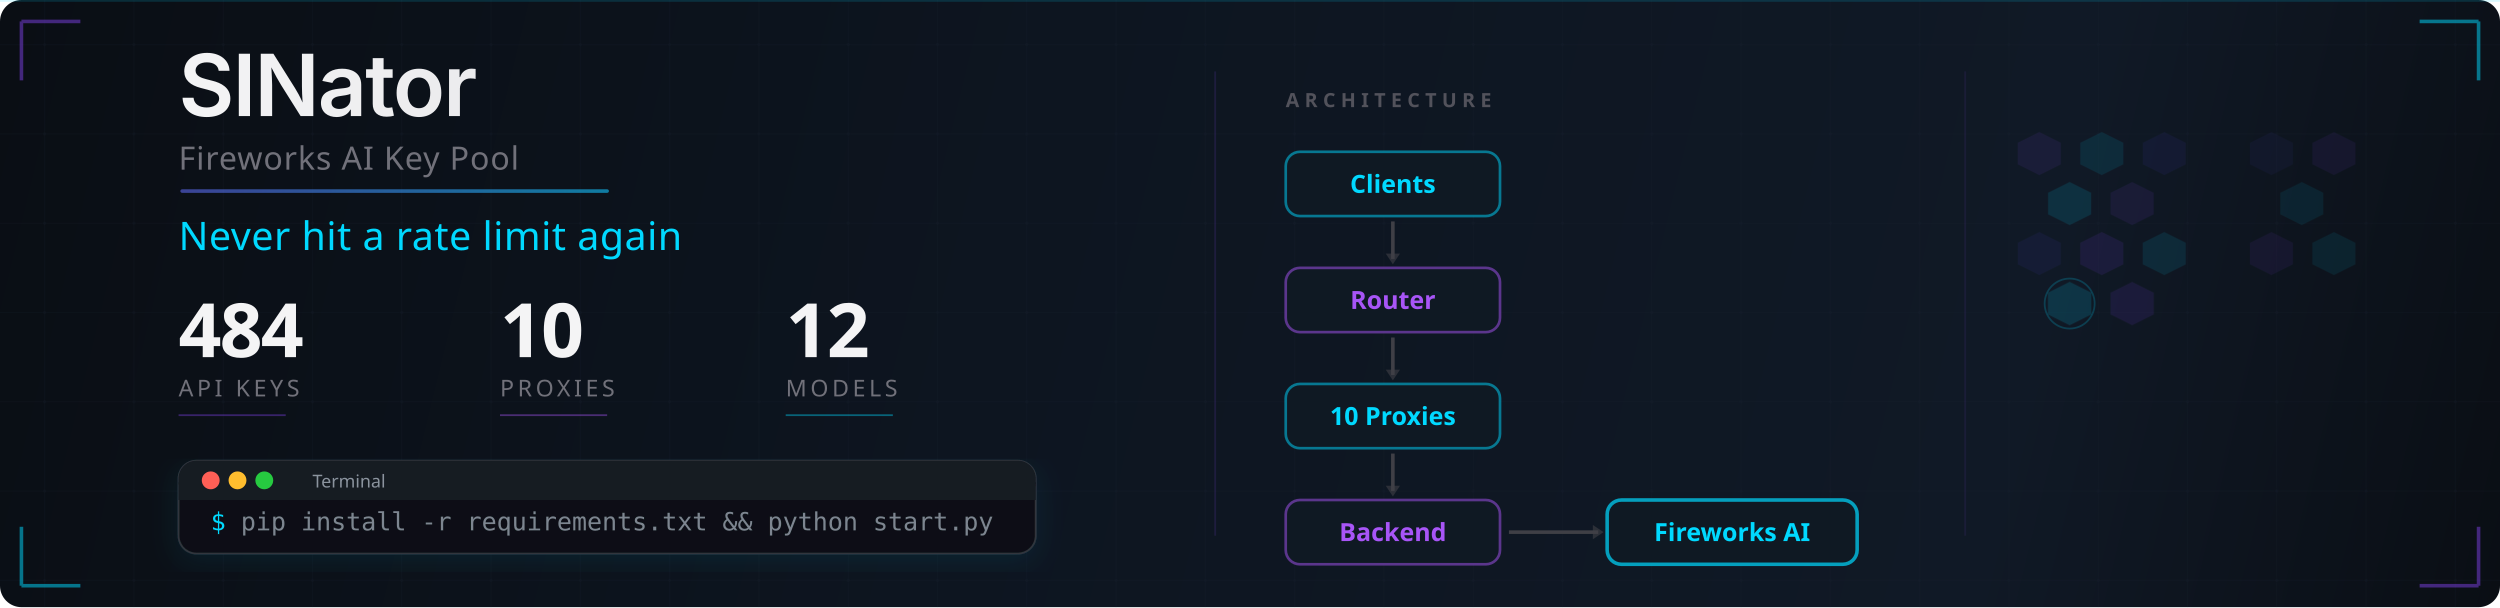
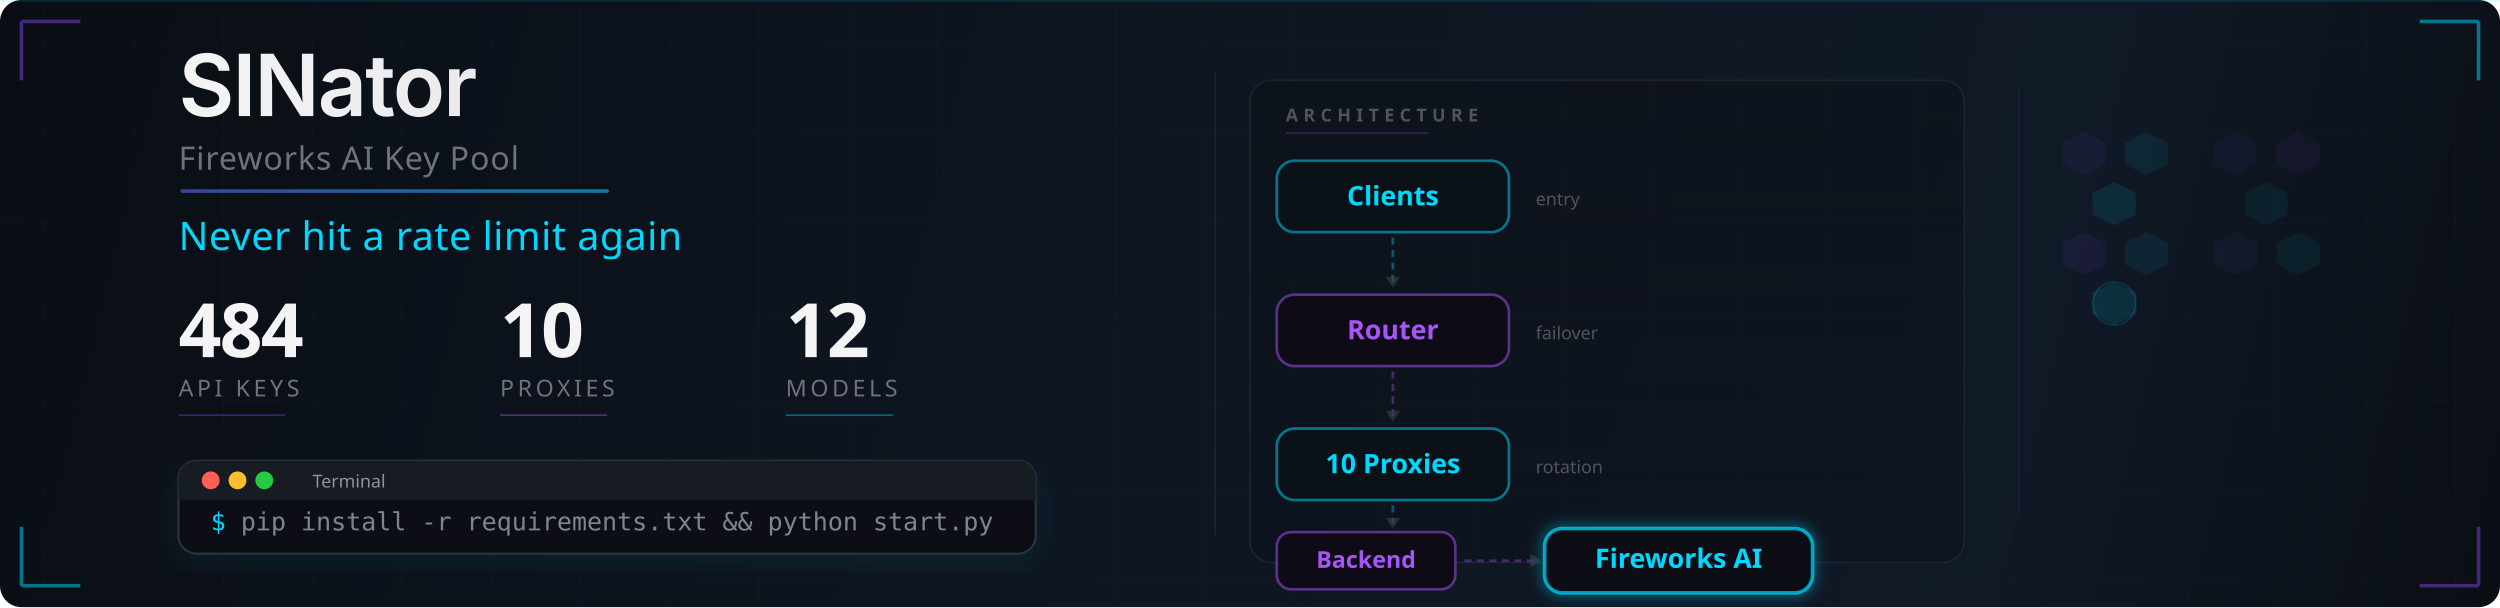
<svg xmlns="http://www.w3.org/2000/svg" width="1400" height="340" viewBox="0 0 1400 340" fill="none">
  <defs>
    <linearGradient id="bg" x1="0" y1="0" x2="1400" y2="340" gradientUnits="userSpaceOnUse">
      <stop stop-color="#0A0E14" />
      <stop offset="0.4" stop-color="#0D1520" />
      <stop offset="0.8" stop-color="#101926" />
      <stop offset="1" stop-color="#0A0E14" />
    </linearGradient>
    <linearGradient id="titleGrad" x1="100" y1="0" x2="600" y2="0" gradientUnits="userSpaceOnUse">
      <stop stop-color="#F4F4F5" />
      <stop offset="0.6" stop-color="#E4E4E7" />
      <stop offset="1" stop-color="#A1A1AA" />
    </linearGradient>
    <linearGradient id="accent" x1="0" y1="0" x2="400" y2="0" gradientUnits="userSpaceOnUse">
      <stop stop-color="#7B3FE4" />
      <stop offset="1" stop-color="#00D9FF" />
    </linearGradient>
    <linearGradient id="lineGrad" x1="0" y1="0" x2="1400" y2="0">
      <stop stop-color="#7B3FE4" stop-opacity="0" />
      <stop offset="0.15" stop-color="#7B3FE4" stop-opacity="0.5" />
      <stop offset="0.5" stop-color="#00D9FF" stop-opacity="0.6" />
      <stop offset="0.85" stop-color="#7B3FE4" stop-opacity="0.5" />
      <stop offset="1" stop-color="#7B3FE4" stop-opacity="0" />
    </linearGradient>
+     <linearGradient id="nodeCyan" x1="0" y1="0" x2="0" y2="40" gradientUnits="userSpaceOnUse">
+       <stop stop-color="#101E2A" />
+       <stop offset="1" stop-color="#0A1218" />
+     </linearGradient>
+     <linearGradient id="nodePurple" x1="0" y1="0" x2="0" y2="40" gradientUnits="userSpaceOnUse">
+       <stop stop-color="#15101F" />
+       <stop offset="1" stop-color="#0E0A16" />
+     </linearGradient>
+     <linearGradient id="nodeFire" x1="0" y1="0" x2="0" y2="42" gradientUnits="userSpaceOnUse">
+       <stop stop-color="#0F1C28" />
+       <stop offset="1" stop-color="#081018" />
+     </linearGradient>
+     <linearGradient id="archPanel" x1="0" y1="0" x2="0" y2="280" gradientUnits="userSpaceOnUse">
+       <stop stop-color="#0D1117" stop-opacity="0.6" />
+       <stop offset="1" stop-color="#0A0E14" stop-opacity="0.3" />
+     </linearGradient>
    <filter id="glow" x="-20%" y="-20%" width="140%" height="140%">
      <feGaussianBlur stdDeviation="3" result="blur" />
      <feMerge>
        <feMergeNode in="blur" />
        <feMergeNode in="SourceGraphic" />
      </feMerge>
    </filter>
-     <filter id="softGlow" x="-30%" y="-30%" width="160%" height="160%">
-       <feGaussianBlur stdDeviation="6" result="blur" />
+     <filter id="fireGlow" x="-30%" y="-30%" width="160%" height="160%">
+       <feGaussianBlur stdDeviation="4" result="blur" />
      <feMerge>
        <feMergeNode in="blur" />
        <feMergeNode in="SourceGraphic" />
      </feMerge>
    </filter>
    <filter id="cardShadow" x="-10%" y="-10%" width="120%" height="130%">
      <feDropShadow dx="0" dy="4" stdDeviation="8" flood-color="#00D9FF" flood-opacity="0.08" />
    </filter>
-     <radialGradient id="aura" cx="0.5" cy="0.5" r="0.5">
-       <stop stop-color="#00D9FF" stop-opacity="0.08" />
-       <stop offset="1" stop-color="#00D9FF" stop-opacity="0" />
-     </radialGradient>
    <pattern id="grid" x="0" y="0" width="50" height="50" patternUnits="userSpaceOnUse">
      <circle cx="25" cy="25" r="0.8" fill="#1A2332" />
      <line x1="25" y1="0" x2="25" y2="50" stroke="#1A2332" stroke-width="0.3" />
      <line x1="0" y1="25" x2="50" y2="25" stroke="#1A2332" stroke-width="0.3" />
    </pattern>
  </defs>
  <rect width="1400" height="340" fill="url(#bg)" rx="12" />
  <rect width="1400" height="340" fill="url(#grid)" rx="12" opacity="0.3" />
  <rect x="60" y="0" width="1280" height="2" fill="url(#lineGrad)" />
  <rect x="60" y="338" width="1280" height="2" fill="url(#lineGrad)" />
  <path d="M12 12 L12 45 M12 12 L45 12" stroke="#7B3FE4" stroke-width="2" opacity="0.5" />
  <path d="M1388 12 L1388 45 M1388 12 L1355 12" stroke="#00D9FF" stroke-width="2" opacity="0.5" />
  <path d="M12 328 L12 295 M12 328 L45 328" stroke="#00D9FF" stroke-width="2" opacity="0.5" />
  <path d="M1388 328 L1388 295 M1388 328 L1355 328" stroke="#7B3FE4" stroke-width="2" opacity="0.5" />
  <text x="100" y="65" font-family="ui-sans-serif, system-ui, -apple-system, BlinkMacSystemFont, 'Segoe UI', sans-serif" font-size="48" font-weight="600" fill="url(#titleGrad)" letter-spacing="-1">SINator</text>
  <text x="100" y="95" font-family="ui-sans-serif, system-ui, sans-serif" font-size="18" font-weight="400" fill="#71717A" letter-spacing="0.5">Fireworks AI Key Pool</text>
  <rect x="101" y="106" width="240" height="2" fill="url(#accent)" rx="1" opacity="0.6" />
  <text x="100" y="140" font-family="ui-sans-serif, system-ui, sans-serif" font-size="22" font-weight="500" fill="#00D9FF" letter-spacing="0.3">Never hit a rate limit again</text>
  <text x="100" y="200" font-family="ui-sans-serif, system-ui, sans-serif" font-size="42" font-weight="700" fill="#F4F4F5" letter-spacing="-1">484</text>
  <text x="100" y="222" font-family="ui-sans-serif, system-ui, sans-serif" font-size="13" font-weight="500" fill="#71717A" letter-spacing="2">API KEYS</text>
  <rect x="100" y="232" width="60" height="1" fill="#7B3FE4" opacity="0.4" />
  <text x="280" y="200" font-family="ui-sans-serif, system-ui, sans-serif" font-size="42" font-weight="700" fill="#F4F4F5" letter-spacing="-1">10</text>
  <text x="280" y="222" font-family="ui-sans-serif, system-ui, sans-serif" font-size="13" font-weight="500" fill="#71717A" letter-spacing="2">PROXIES</text>
  <rect x="280" y="232" width="60" height="1" fill="#A855F7" opacity="0.4" />
  <text x="440" y="200" font-family="ui-sans-serif, system-ui, sans-serif" font-size="42" font-weight="700" fill="#F4F4F5" letter-spacing="-1">12</text>
  <text x="440" y="222" font-family="ui-sans-serif, system-ui, sans-serif" font-size="13" font-weight="500" fill="#71717A" letter-spacing="2">MODELS</text>
  <rect x="440" y="232" width="60" height="1" fill="#00D9FF" opacity="0.4" />
  <g filter="url(#cardShadow)">
    <rect x="100" y="258" width="480" height="52" rx="10" fill="#0D1117" stroke="#30363D" stroke-width="1" />
    <rect x="100" y="258" width="480" height="22" rx="10" fill="#161B22" />
    <rect x="100" y="270" width="480" height="10" fill="#161B22" />
    <circle cx="118" cy="269" r="5" fill="#FF5F57" />
    <circle cx="133" cy="269" r="5" fill="#FFBD2E" />
    <circle cx="148" cy="269" r="5" fill="#28CA41" />
    <text x="175" y="273" font-family="ui-sans-serif, system-ui, sans-serif" font-size="10" font-weight="500" fill="#8B949E">Terminal</text>
    <text x="118" y="297" font-family="ui-monospace, 'SF Mono', Menlo, monospace" font-size="14" font-weight="400" fill="#7D8590">
      <tspan fill="#00D9FF">$</tspan> pip install -r requirements.txt &amp;&amp; python start.py</text>
  </g>
  <rect x="680" y="40" width="1" height="260" fill="#7B3FE4" opacity="0.15" />
-   <text x="720" y="60" font-family="ui-sans-serif, system-ui, sans-serif" font-size="11" font-weight="600" fill="#52525B" letter-spacing="3">ARCHITECTURE</text>
-   <rect x="720" y="85" width="120" height="36" rx="8" fill="#0F1923" stroke="#00D9FF" stroke-width="1.5" stroke-opacity="0.5">
+   <rect x="700" y="45" width="400" height="270" rx="12" fill="url(#archPanel)" stroke="#1A2332" stroke-width="1" />
+   <text x="720" y="68" font-family="ui-sans-serif, system-ui, sans-serif" font-size="10" font-weight="600" fill="#52525B" letter-spacing="3">ARCHITECTURE</text>
+   <rect x="720" y="74" width="80" height="1" fill="#7B3FE4" opacity="0.3" />
+   <rect x="715" y="90" width="130" height="40" rx="10" fill="url(#nodeCyan)" stroke="#00D9FF" stroke-width="1.5" stroke-opacity="0.5">
    <animate attributeName="stroke-opacity" values="0.3;0.8;0.3" dur="4s" begin="0s" repeatCount="indefinite" />
  </rect>
-   <text x="780" y="108" text-anchor="middle" font-family="ui-sans-serif, system-ui, sans-serif" font-size="14" font-weight="600" fill="#00D9FF">Clients</text>
-   <line x1="780" y1="124" x2="780" y2="145" stroke="#3F3F46" stroke-width="2" />
-   <polygon points="776,142 780,148 784,142" fill="#3F3F46" opacity="0.6">
+   <text x="780" y="115" text-anchor="middle" font-family="ui-sans-serif, system-ui, sans-serif" font-size="15" font-weight="600" fill="#00D9FF">Clients</text>
+   <text x="860" y="115" font-family="ui-sans-serif, system-ui, sans-serif" font-size="10" font-weight="400" fill="#52525B">entry</text>
+   <line x1="780" y1="133" x2="780" y2="158" stroke="#00D9FF" stroke-width="1.5" stroke-dasharray="4 3" stroke-opacity="0.35">
+     <animate attributeName="stroke-dashoffset" from="0" to="-7" dur="0.5s" repeatCount="indefinite" />
+   </line>
+   <polygon points="776,155 780,161 784,155" fill="#3F3F46" opacity="0.6">
    <animate attributeName="opacity" values="0.3;0.9;0.3" dur="4s" begin="0.5s" repeatCount="indefinite" />
  </polygon>
-   <circle cx="780" cy="124" r="3" fill="#00D9FF" filter="url(#glow)" opacity="0">
-     <animate attributeName="cy" values="124;145" dur="1s" begin="0.5s" repeatCount="indefinite" />
+   <circle cx="780" cy="133" r="3" fill="#00D9FF" filter="url(#glow)" opacity="0">
+     <animate attributeName="cy" values="133;158" dur="1s" begin="0.5s" repeatCount="indefinite" />
    <animate attributeName="opacity" values="0;1;0" dur="1s" begin="0.5s" repeatCount="indefinite" />
  </circle>
-   <rect x="720" y="150" width="120" height="36" rx="8" fill="#0F1923" stroke="#A855F7" stroke-width="1.5" stroke-opacity="0.5">
+   <rect x="715" y="165" width="130" height="40" rx="10" fill="url(#nodePurple)" stroke="#A855F7" stroke-width="1.5" stroke-opacity="0.5">
    <animate attributeName="stroke-opacity" values="0.3;0.8;0.3" dur="4s" begin="1s" repeatCount="indefinite" />
  </rect>
-   <text x="780" y="173" text-anchor="middle" font-family="ui-sans-serif, system-ui, sans-serif" font-size="14" font-weight="600" fill="#A855F7">Router</text>
-   <line x1="780" y1="189" x2="780" y2="210" stroke="#3F3F46" stroke-width="2" />
-   <polygon points="776,207 780,213 784,207" fill="#3F3F46" opacity="0.6">
+   <text x="780" y="190" text-anchor="middle" font-family="ui-sans-serif, system-ui, sans-serif" font-size="15" font-weight="600" fill="#A855F7">Router</text>
+   <text x="860" y="190" font-family="ui-sans-serif, system-ui, sans-serif" font-size="10" font-weight="400" fill="#52525B">failover</text>
+   <line x1="780" y1="208" x2="780" y2="233" stroke="#A855F7" stroke-width="1.5" stroke-dasharray="4 3" stroke-opacity="0.35">
+     <animate attributeName="stroke-dashoffset" from="0" to="-7" dur="0.5s" begin="0.5s" repeatCount="indefinite" />
+   </line>
+   <polygon points="776,230 780,236 784,230" fill="#3F3F46" opacity="0.6">
    <animate attributeName="opacity" values="0.3;0.9;0.3" dur="4s" begin="1.5s" repeatCount="indefinite" />
  </polygon>
-   <circle cx="780" cy="189" r="3" fill="#A855F7" filter="url(#glow)" opacity="0">
-     <animate attributeName="cy" values="189;210" dur="1s" begin="1.5s" repeatCount="indefinite" />
+   <circle cx="780" cy="208" r="3" fill="#A855F7" filter="url(#glow)" opacity="0">
+     <animate attributeName="cy" values="208;233" dur="1s" begin="1.5s" repeatCount="indefinite" />
    <animate attributeName="opacity" values="0;1;0" dur="1s" begin="1.5s" repeatCount="indefinite" />
  </circle>
-   <rect x="720" y="215" width="120" height="36" rx="8" fill="#0F1923" stroke="#00D9FF" stroke-width="1.5" stroke-opacity="0.5">
+   <rect x="715" y="240" width="130" height="40" rx="10" fill="url(#nodeCyan)" stroke="#00D9FF" stroke-width="1.5" stroke-opacity="0.5">
    <animate attributeName="stroke-opacity" values="0.3;0.8;0.3" dur="4s" begin="2s" repeatCount="indefinite" />
  </rect>
-   <text x="780" y="238" text-anchor="middle" font-family="ui-sans-serif, system-ui, sans-serif" font-size="14" font-weight="600" fill="#00D9FF">10 Proxies</text>
-   <line x1="780" y1="254" x2="780" y2="275" stroke="#3F3F46" stroke-width="2" />
-   <polygon points="776,272 780,278 784,272" fill="#3F3F46" opacity="0.6">
+   <text x="780" y="265" text-anchor="middle" font-family="ui-sans-serif, system-ui, sans-serif" font-size="15" font-weight="600" fill="#00D9FF">10 Proxies</text>
+   <text x="860" y="265" font-family="ui-sans-serif, system-ui, sans-serif" font-size="10" font-weight="400" fill="#52525B">rotation</text>
+   <line x1="780" y1="283" x2="780" y2="293" stroke="#00D9FF" stroke-width="1.5" stroke-dasharray="4 3" stroke-opacity="0.35">
+     <animate attributeName="stroke-dashoffset" from="0" to="-7" dur="0.5s" repeatCount="indefinite" />
+   </line>
+   <polygon points="776,290 780,296 784,290" fill="#3F3F46" opacity="0.6">
    <animate attributeName="opacity" values="0.3;0.9;0.3" dur="4s" begin="2.5s" repeatCount="indefinite" />
  </polygon>
-   <circle cx="780" cy="254" r="3" fill="#00D9FF" filter="url(#glow)" opacity="0">
-     <animate attributeName="cy" values="254;275" dur="1s" begin="2.5s" repeatCount="indefinite" />
+   <circle cx="780" cy="283" r="3" fill="#00D9FF" filter="url(#glow)" opacity="0">
+     <animate attributeName="cy" values="283;293" dur="1s" begin="2.5s" repeatCount="indefinite" />
    <animate attributeName="opacity" values="0;1;0" dur="1s" begin="2.5s" repeatCount="indefinite" />
  </circle>
-   <rect x="720" y="280" width="120" height="36" rx="8" fill="#0F1923" stroke="#A855F7" stroke-width="1.5" stroke-opacity="0.5">
+   <rect x="715" y="298" width="100" height="32" rx="8" fill="url(#nodePurple)" stroke="#A855F7" stroke-width="1.5" stroke-opacity="0.5">
    <animate attributeName="stroke-opacity" values="0.3;0.8;0.3" dur="4s" begin="3s" repeatCount="indefinite" />
  </rect>
-   <text x="780" y="303" text-anchor="middle" font-family="ui-sans-serif, system-ui, sans-serif" font-size="14" font-weight="600" fill="#A855F7">Backend</text>
-   <line x1="845" y1="298" x2="895" y2="298" stroke="#3F3F46" stroke-width="2" />
-   <polygon points="892,294 898,298 892,302" fill="#3F3F46" opacity="0.6">
+   <text x="765" y="318" text-anchor="middle" font-family="ui-sans-serif, system-ui, sans-serif" font-size="13" font-weight="600" fill="#A855F7">Backend</text>
+   <line x1="820" y1="314" x2="860" y2="314" stroke="#A855F7" stroke-width="1.5" stroke-dasharray="4 3" stroke-opacity="0.35">
+     <animate attributeName="stroke-dashoffset" from="0" to="-7" dur="0.4s" repeatCount="indefinite" />
+   </line>
+   <polygon points="857,310 863,314 857,318" fill="#3F3F46" opacity="0.6">
    <animate attributeName="opacity" values="0.3;0.9;0.3" dur="4s" begin="3.5s" repeatCount="indefinite" />
  </polygon>
-   <circle cx="845" cy="298" r="3" fill="#A855F7" filter="url(#glow)" opacity="0">
-     <animate attributeName="cx" values="845;895" dur="1s" begin="3.5s" repeatCount="indefinite" />
-     <animate attributeName="opacity" values="0;1;0" dur="1s" begin="3.5s" repeatCount="indefinite" />
+   <circle cx="820" cy="314" r="3" fill="#A855F7" filter="url(#glow)" opacity="0">
+     <animate attributeName="cx" values="820;860" dur="0.8s" begin="3.5s" repeatCount="indefinite" />
+     <animate attributeName="opacity" values="0;1;0" dur="0.8s" begin="3.5s" repeatCount="indefinite" />
  </circle>
-   <rect x="900" y="280" width="140" height="36" rx="8" fill="#0F1923" stroke="#00D9FF" stroke-width="2" stroke-opacity="0.7">
-     <animate attributeName="stroke-opacity" values="0.4;1;0.4" dur="4s" begin="3.5s" repeatCount="indefinite" />
+   <rect x="865" y="296" width="150" height="36" rx="10" fill="url(#nodeFire)" stroke="#00D9FF" stroke-width="2" stroke-opacity="0.7" filter="url(#fireGlow)">
+     <animate attributeName="stroke-opacity" values="0.4;1;0.4" dur="3s" begin="3.5s" repeatCount="indefinite" />
  </rect>
-   <text x="970" y="303" text-anchor="middle" font-family="ui-sans-serif, system-ui, sans-serif" font-size="14" font-weight="700" fill="#00D9FF">Fireworks AI</text>
-   <rect x="1100" y="40" width="1" height="260" fill="#7B3FE4" opacity="0.1" />
-   <polygon points="1130,80 1142,74 1154,80 1154,92 1142,98 1130,92" fill="#7B3FE4" opacity="0.1" stroke="#7B3FE4" stroke-width="0.5" stroke-opacity="0.25" />
-   <polygon points="1165,80 1177,74 1189,80 1189,92 1177,98 1165,92" fill="#00D9FF" opacity="0.1" stroke="#00D9FF" stroke-width="0.5" stroke-opacity="0.25" />
-   <polygon points="1200,80 1212,74 1224,80 1224,92 1212,98 1200,92" fill="#4F46E5" opacity="0.08" stroke="#4F46E5" stroke-width="0.5" stroke-opacity="0.2" />
-   <polygon points="1147,108 1159,102 1171,108 1171,120 1159,126 1147,120" fill="#00D9FF" opacity="0.12" stroke="#00D9FF" stroke-width="0.5" stroke-opacity="0.3" />
-   <polygon points="1182,108 1194,102 1206,108 1206,120 1194,126 1182,120" fill="#7B3FE4" opacity="0.1" stroke="#7B3FE4" stroke-width="0.5" stroke-opacity="0.25" />
-   <polygon points="1130,136 1142,130 1154,136 1154,148 1142,154 1130,148" fill="#4F46E5" opacity="0.08" stroke="#4F46E5" stroke-width="0.5" stroke-opacity="0.2" />
-   <polygon points="1165,136 1177,130 1189,136 1189,148 1177,154 1165,148" fill="#7B3FE4" opacity="0.12" stroke="#7B3FE4" stroke-width="0.5" stroke-opacity="0.3" />
-   <polygon points="1200,136 1212,130 1224,136 1224,148 1212,154 1200,148" fill="#00D9FF" opacity="0.1" stroke="#00D9FF" stroke-width="0.5" stroke-opacity="0.25" />
-   <polygon points="1147,164 1159,158 1171,164 1171,176 1159,182 1147,176" fill="#00D9FF" opacity="0.15" stroke="#00D9FF" stroke-width="0.8" stroke-opacity="0.35" />
-   <polygon points="1182,164 1194,158 1206,164 1206,176 1194,182 1182,176" fill="#7B3FE4" opacity="0.12" stroke="#7B3FE4" stroke-width="0.8" stroke-opacity="0.3" />
-   <polygon points="1260,80 1272,74 1284,80 1284,92 1272,98 1260,92" fill="#4F46E5" opacity="0.06" stroke="#4F46E5" stroke-width="0.5" stroke-opacity="0.15" />
-   <polygon points="1295,80 1307,74 1319,80 1319,92 1307,98 1295,92" fill="#7B3FE4" opacity="0.08" stroke="#7B3FE4" stroke-width="0.5" stroke-opacity="0.2" />
-   <polygon points="1277,108 1289,102 1301,108 1301,120 1289,126 1277,120" fill="#00D9FF" opacity="0.08" stroke="#00D9FF" stroke-width="0.5" stroke-opacity="0.2" />
-   <polygon points="1260,136 1272,130 1284,136 1284,148 1272,154 1260,148" fill="#7B3FE4" opacity="0.08" stroke="#7B3FE4" stroke-width="0.5" stroke-opacity="0.2" />
-   <polygon points="1295,136 1307,130 1319,136 1319,148 1307,154 1295,148" fill="#00D9FF" opacity="0.08" stroke="#00D9FF" stroke-width="0.5" stroke-opacity="0.2" />
-   <circle cx="1159" cy="170" r="14" fill="none" stroke="#00D9FF" stroke-width="1" opacity="0.2">
-     <animate attributeName="r" values="14;26;14" dur="3s" repeatCount="indefinite" />
-     <animate attributeName="opacity" values="0.25;0;0.25" dur="3s" repeatCount="indefinite" />
+   <text x="940" y="318" text-anchor="middle" font-family="ui-sans-serif, system-ui, sans-serif" font-size="15" font-weight="700" fill="#00D9FF">Fireworks AI</text>
+   <rect x="1130" y="50" width="1" height="240" fill="#7B3FE4" opacity="0.08" />
+   <polygon points="1155,80 1167,74 1179,80 1179,92 1167,98 1155,92" fill="#7B3FE4" opacity="0.08" stroke="#7B3FE4" stroke-width="0.5" stroke-opacity="0.2" />
+   <polygon points="1190,80 1202,74 1214,80 1214,92 1202,98 1190,92" fill="#00D9FF" opacity="0.08" stroke="#00D9FF" stroke-width="0.5" stroke-opacity="0.2" />
+   <polygon points="1172,108 1184,102 1196,108 1196,120 1184,126 1172,120" fill="#00D9FF" opacity="0.10" stroke="#00D9FF" stroke-width="0.5" stroke-opacity="0.25" />
+   <polygon points="1155,136 1167,130 1179,136 1179,148 1167,154 1155,148" fill="#7B3FE4" opacity="0.10" stroke="#7B3FE4" stroke-width="0.5" stroke-opacity="0.25" />
+   <polygon points="1190,136 1202,130 1214,136 1214,148 1202,154 1190,148" fill="#00D9FF" opacity="0.08" stroke="#00D9FF" stroke-width="0.5" stroke-opacity="0.2" />
+   <polygon points="1172,164 1184,158 1196,164 1196,176 1184,182 1172,176" fill="#00D9FF" opacity="0.12" stroke="#00D9FF" stroke-width="0.8" stroke-opacity="0.3" />
+   <polygon points="1240,80 1252,74 1264,80 1264,92 1252,98 1240,92" fill="#4F46E5" opacity="0.06" stroke="#4F46E5" stroke-width="0.5" stroke-opacity="0.15" />
+   <polygon points="1275,80 1287,74 1299,80 1299,92 1287,98 1275,92" fill="#7B3FE4" opacity="0.06" stroke="#7B3FE4" stroke-width="0.5" stroke-opacity="0.15" />
+   <polygon points="1257,108 1269,102 1281,108 1281,120 1269,126 1257,120" fill="#00D9FF" opacity="0.06" stroke="#00D9FF" stroke-width="0.5" stroke-opacity="0.15" />
+   <polygon points="1240,136 1252,130 1264,136 1264,148 1252,154 1240,148" fill="#7B3FE4" opacity="0.06" stroke="#7B3FE4" stroke-width="0.5" stroke-opacity="0.15" />
+   <polygon points="1275,136 1287,130 1299,136 1299,148 1287,154 1275,148" fill="#00D9FF" opacity="0.06" stroke="#00D9FF" stroke-width="0.5" stroke-opacity="0.15" />
+   <circle cx="1184" cy="170" r="12" fill="none" stroke="#00D9FF" stroke-width="1" opacity="0.15">
+     <animate attributeName="r" values="12;22;12" dur="3s" repeatCount="indefinite" />
+     <animate attributeName="opacity" values="0.2;0;0.2" dur="3s" repeatCount="indefinite" />
  </circle>
-   <rect x="0" y="0" width="1400" height="1" fill="#00D9FF" opacity="0.15">
+   <rect x="0" y="0" width="1400" height="1" fill="#00D9FF" opacity="0.12">
    <animate attributeName="y" values="0;340;0" dur="12s" repeatCount="indefinite" />
-     <animate attributeName="opacity" values="0;0.25;0" dur="12s" repeatCount="indefinite" />
+     <animate attributeName="opacity" values="0;0.2;0" dur="12s" repeatCount="indefinite" />
  </rect>
</svg>
